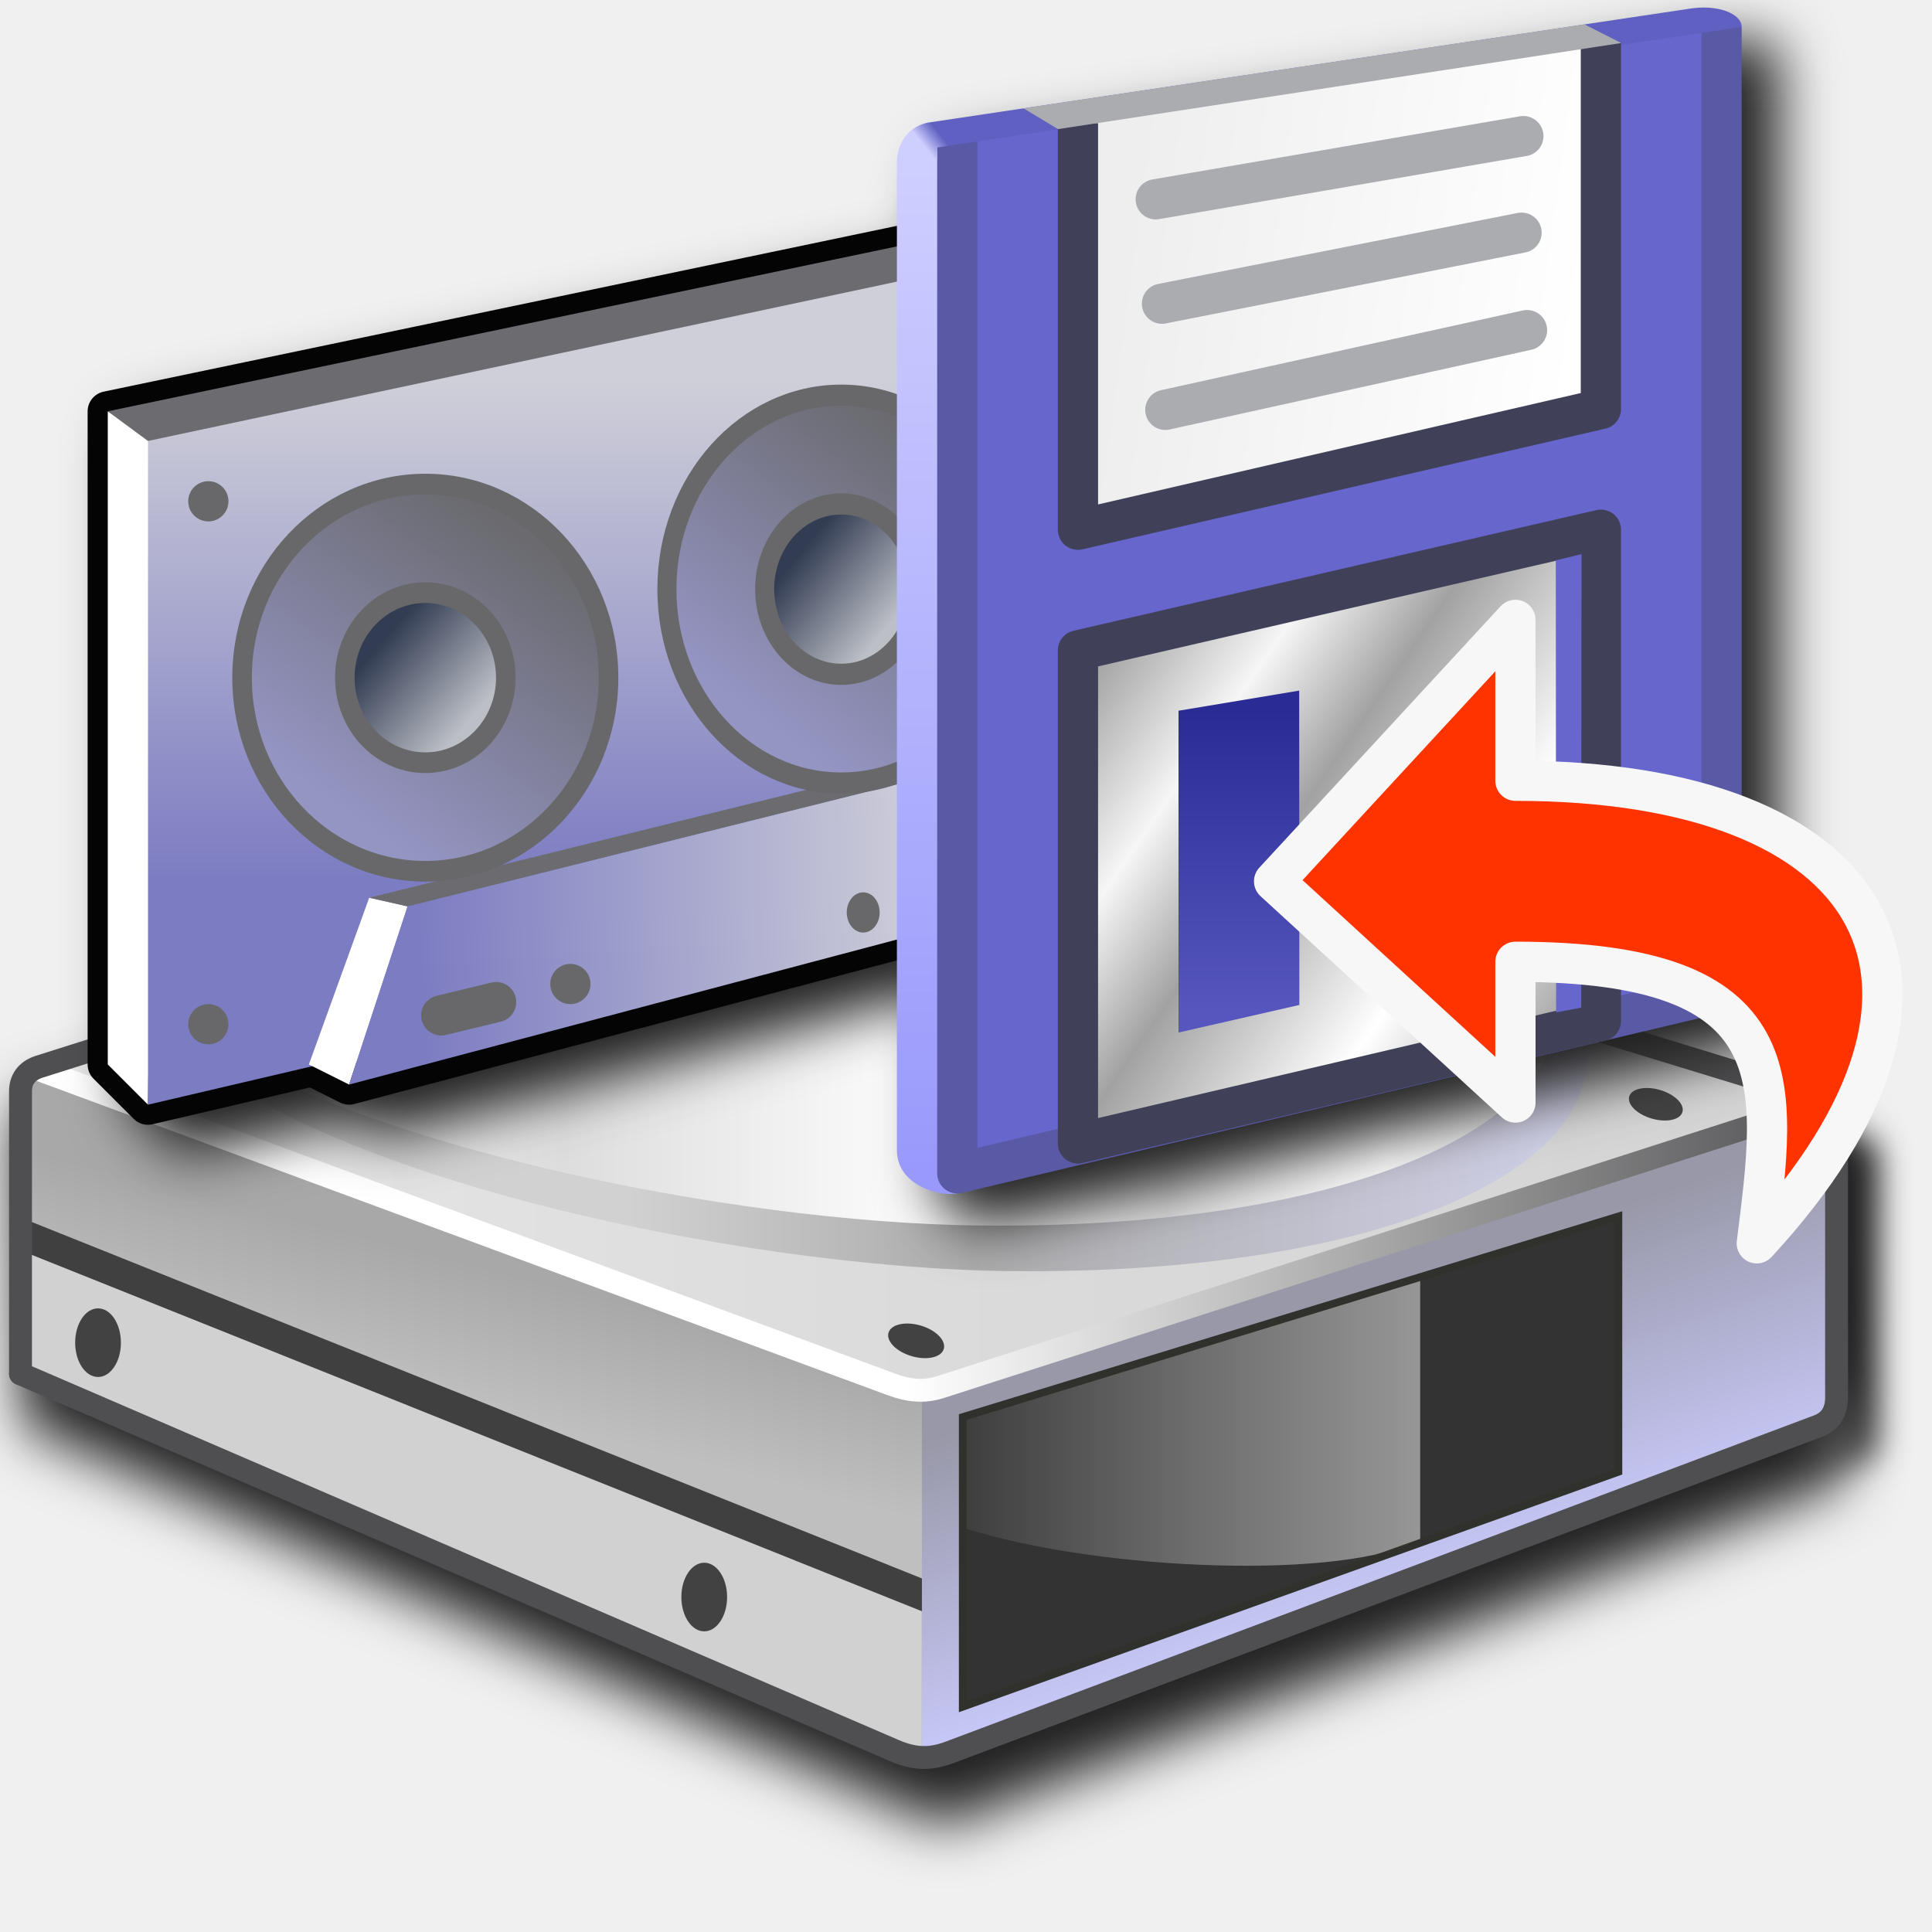
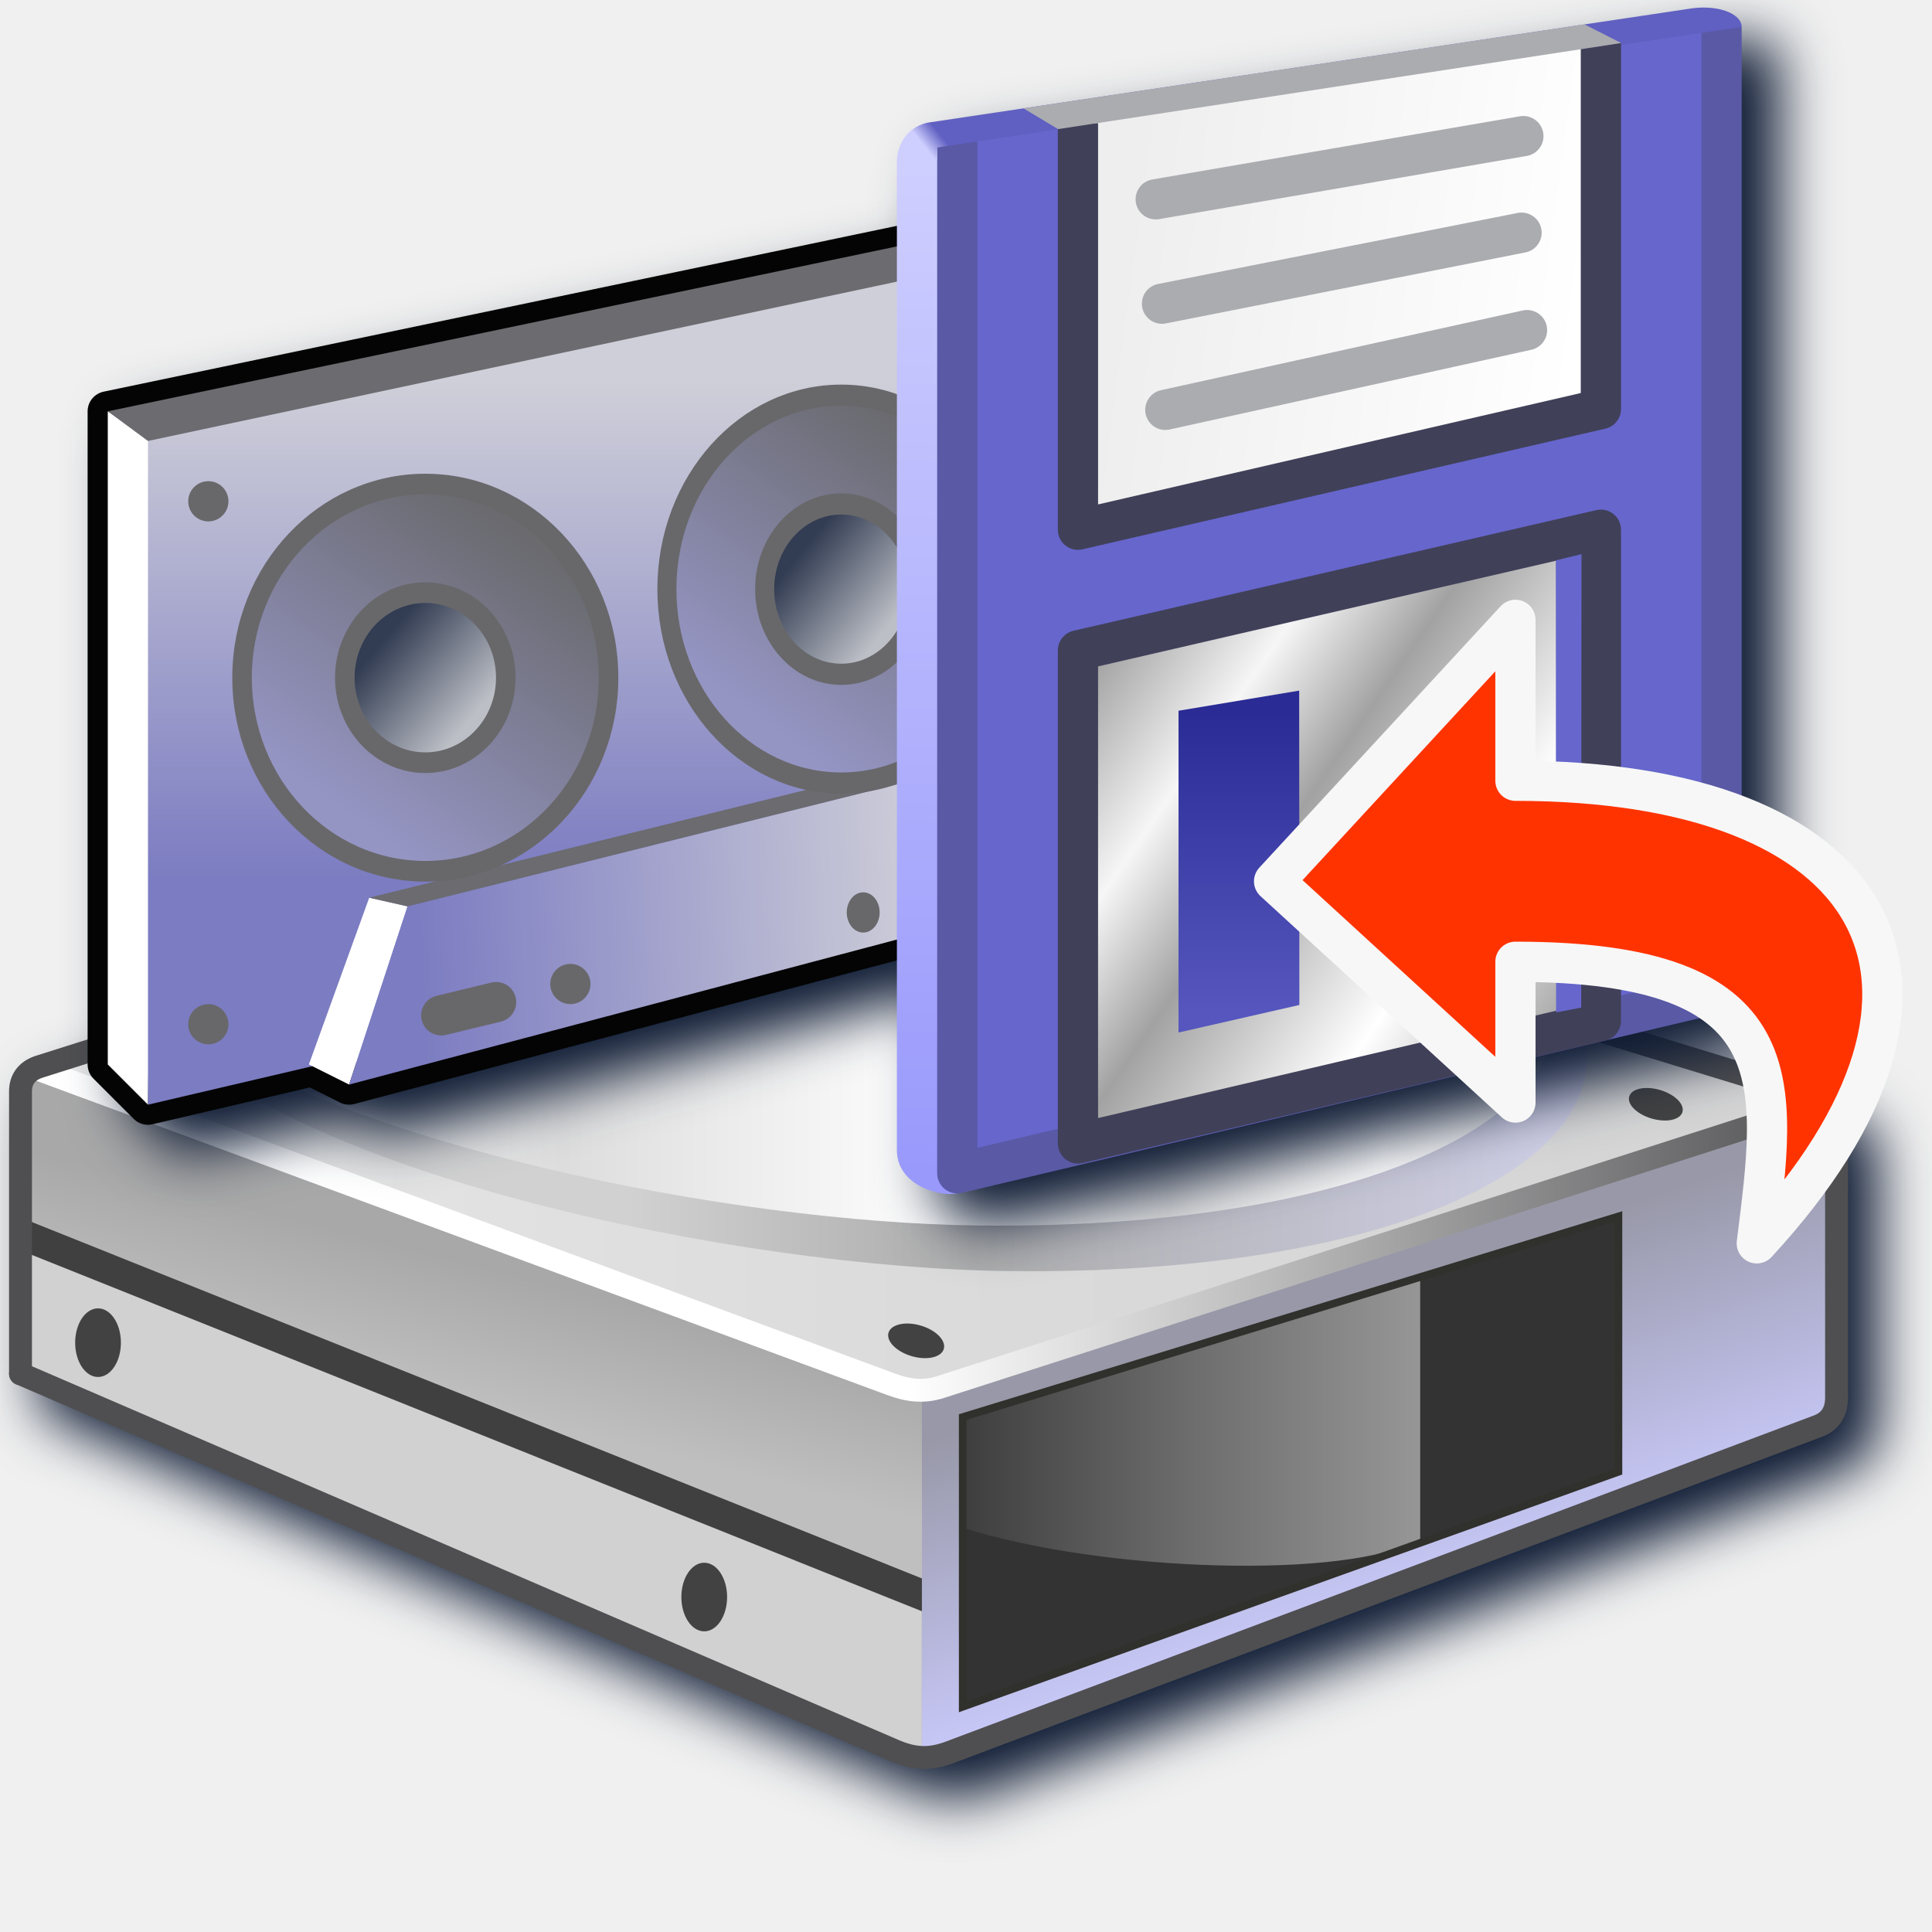
<svg xmlns="http://www.w3.org/2000/svg" xmlns:xlink="http://www.w3.org/1999/xlink" id="svg8" version="1.1" viewBox="0 0 256 256" height="256" width="256">
  <defs id="defs2">
    <linearGradient id="linearGradient332469">
      <stop style="stop-color:#323c52;stop-opacity:1" offset="0" id="stop332465" />
      <stop style="stop-color:#bcbfc6;stop-opacity:1" offset="1" id="stop332467" />
    </linearGradient>
    <linearGradient id="linearGradient276219">
      <stop style="stop-color:#6a6a6f;stop-opacity:1" offset="0" id="stop276215" />
      <stop style="stop-color:#9595c4;stop-opacity:1" offset="1" id="stop276217" />
    </linearGradient>
    <linearGradient id="linearGradient243645">
      <stop style="stop-color:#7c7cc2;stop-opacity:1" offset="0" id="stop243639" />
      <stop style="stop-color:#cfcfd9;stop-opacity:1" offset="1" id="stop243643" />
    </linearGradient>
    <linearGradient id="linearGradient210582">
      <stop style="stop-color:#cfcfff;stop-opacity:1" offset="0" id="stop210578" />
      <stop style="stop-color:#6060c2;stop-opacity:1" offset="1" id="stop210580" />
    </linearGradient>
    <linearGradient id="linearGradient152397">
      <stop style="stop-color:#6666cc;stop-opacity:1" offset="0" id="stop152393" />
      <stop style="stop-color:#6666cc;stop-opacity:1" offset="1" id="stop152395" />
    </linearGradient>
    <linearGradient id="linearGradient135819">
      <stop style="stop-color:#cfcfff;stop-opacity:1" offset="0" id="stop135815" />
      <stop style="stop-color:#9999fc;stop-opacity:1" offset="1" id="stop135817" />
    </linearGradient>
    <linearGradient id="linearGradient114929">
      <stop style="stop-color:#eeeeee;stop-opacity:1" offset="0" id="stop114925" />
      <stop style="stop-color:#ffffff;stop-opacity:1" offset="1" id="stop114927" />
    </linearGradient>
    <linearGradient id="linearGradient81643">
      <stop style="stop-color:#2b2b96;stop-opacity:1" offset="0" id="stop81639" />
      <stop style="stop-color:#5656be;stop-opacity:1" offset="1" id="stop81641" />
    </linearGradient>
    <linearGradient id="linearGradient3001">
      <stop style="stop-color:#a2a2a2;stop-opacity:1" offset="0" id="stop2997" />
      <stop style="stop-color:#f6f6f7;stop-opacity:1" offset="0.232" id="stop3168" />
      <stop style="stop-color:#a2a2a2;stop-opacity:1" offset="0.425" id="stop3170" />
      <stop style="stop-color:#ffffff;stop-opacity:1" offset="0.733" id="stop3364" />
      <stop style="stop-color:#a2a2a2;stop-opacity:1" offset="1" id="stop2999" />
-     </linearGradient>
-     <linearGradient id="linearGradient1029">
-       <stop style="stop-color:#212121;stop-opacity:1;" offset="0" id="stop1025" />
-       <stop style="stop-color:#212121;stop-opacity:0;" offset="1" id="stop1027" />
    </linearGradient>
    <linearGradient id="linearGradient1041">
      <stop id="stop1037" offset="0" style="stop-color:#a8a8a8;stop-opacity:1" />
      <stop id="stop1039" offset="1" style="stop-color:#bfbfbf;stop-opacity:1" />
    </linearGradient>
    <linearGradient id="linearGradient1126">
      <stop id="stop1122" offset="0" style="stop-color:#ffffff;stop-opacity:1;" />
      <stop id="stop1124" offset="1" style="stop-color:#4f4f51;stop-opacity:1" />
    </linearGradient>
    <linearGradient id="linearGradient1036">
      <stop id="stop1031" offset="0" style="stop-color:#d1d1d1;stop-opacity:1" />
      <stop style="stop-color:#d1d1d1;stop-opacity:1" offset="0.325" id="stop1040" />
      <stop id="stop1042" offset="0.579" style="stop-color:#acacac;stop-opacity:1" />
      <stop id="stop1034" offset="1" style="stop-color:#cecee4;stop-opacity:1" />
    </linearGradient>
    <linearGradient id="linearGradient1063">
      <stop style="stop-color:#f6f6f6;stop-opacity:1" offset="0" id="stop1059" />
      <stop id="stop1073" offset="0.28" style="stop-color:#dddddd;stop-opacity:1" />
      <stop id="stop1067" offset="0.543" style="stop-color:#fdfdfd;stop-opacity:1" />
      <stop style="stop-color:#dddddd;stop-opacity:1" offset="0.719" id="stop1069" />
      <stop id="stop1071" offset="0.875" style="stop-color:#fcfcfc;stop-opacity:1" />
      <stop style="stop-color:#e5e5e6;stop-opacity:1" offset="1" id="stop1061" />
    </linearGradient>
    <linearGradient id="linearGradient1037">
      <stop style="stop-color:#e8e8e8;stop-opacity:1" offset="0" id="stop1033" />
      <stop id="stop1041" offset="0.5" style="stop-color:#dbdbdb;stop-opacity:1" />
      <stop style="stop-color:#d3d3d3;stop-opacity:1" offset="1" id="stop1035" />
    </linearGradient>
    <linearGradient id="linearGradient1014">
      <stop style="stop-color:#3e3e3e;stop-opacity:1" offset="0" id="stop1010" />
      <stop id="stop1018" offset="0.5" style="stop-color:#6e6d6d;stop-opacity:1" />
      <stop style="stop-color:#979696;stop-opacity:1" offset="1" id="stop1012" />
    </linearGradient>
    <linearGradient id="linearGradient1002">
      <stop style="stop-color:#c7c7f7;stop-opacity:1" offset="0" id="stop998" />
      <stop style="stop-color:#9898a8;stop-opacity:1" offset="1" id="stop1000" />
    </linearGradient>
    <linearGradient xlink:href="#linearGradient1002" id="linearGradient1378" gradientUnits="userSpaceOnUse" gradientTransform="translate(-1,1.5)" x1="-317.755" y1="155.924" x2="-330.094" y2="119.61" />
    <linearGradient xlink:href="#linearGradient1014" id="linearGradient1380" gradientUnits="userSpaceOnUse" gradientTransform="translate(-222.162,25.06154)" x1="-168.432" y1="117.937" x2="-108.432" y2="117.937" />
    <linearGradient xlink:href="#linearGradient1037" id="linearGradient1382" gradientUnits="userSpaceOnUse" gradientTransform="translate(196.7147,89.69975)" x1="-712.705" y1="11.5" x2="-472.705" y2="11.5" />
    <linearGradient xlink:href="#linearGradient1036" id="linearGradient1384" gradientUnits="userSpaceOnUse" gradientTransform="translate(-397.5916,176.066)" x1="-94.614" y1="-85.841" x2="82.969" y2="-85.841" />
    <linearGradient xlink:href="#linearGradient1063" id="linearGradient1386" gradientUnits="userSpaceOnUse" gradientTransform="translate(-221.5577,89.69975)" x1="-271.96" y1="-5.222" x2="-91.215" y2="-5.454" />
    <linearGradient xlink:href="#linearGradient1126" id="linearGradient1388" gradientUnits="userSpaceOnUse" x1="-397.932" y1="121.35" x2="-274.99" y2="121.35" />
    <linearGradient gradientUnits="userSpaceOnUse" y2="135.368" x2="-466.666" y1="117.952" x1="-462.194" id="linearGradient1043" xlink:href="#linearGradient1041" />
-     <filter height="1.14" y="-0.07" width="1.075" x="-0.038" id="filter1049" style="color-interpolation-filters:sRGB">
-       <feGaussianBlur id="feGaussianBlur1051" stdDeviation="3.781" />
-     </filter>
-     <linearGradient xlink:href="#linearGradient1029" id="linearGradient1031" x1="-427.34" y1="54.602" x2="-439.073" y2="60.168" gradientUnits="userSpaceOnUse" />
-     <filter style="color-interpolation-filters:sRGB" id="filter1060" x="-0.02" width="1.041" y="-0.038" height="1.077">
-       <feGaussianBlur stdDeviation="2.078" id="feGaussianBlur1058" />
-     </filter>
    <linearGradient xlink:href="#linearGradient135819" id="linearGradient135821-2" x1="-66.432" y1="3" x2="-66.432" y2="28.5" gradientUnits="userSpaceOnUse" />
    <linearGradient xlink:href="#linearGradient152397" id="linearGradient152399-9" x1="-64.432" y1="4" x2="-47.432" y2="21" gradientUnits="userSpaceOnUse" />
    <linearGradient xlink:href="#linearGradient210582" id="linearGradient210584-0" x1="-66.304" y1="2.911" x2="-65.914" y2="2.597" gradientUnits="userSpaceOnUse" />
    <linearGradient xlink:href="#linearGradient3001" id="linearGradient3003-6" x1="-62.066" y1="15.855" x2="-49.846" y2="24.276" gradientUnits="userSpaceOnUse" />
    <linearGradient xlink:href="#linearGradient114929" id="linearGradient114931-9" x1="-61.548" y1="7.002" x2="-50.096" y2="8.572" gradientUnits="userSpaceOnUse" />
    <linearGradient xlink:href="#linearGradient81643" id="linearGradient81645-4" x1="-58.432" y1="17" x2="-58.432" y2="24.5" gradientUnits="userSpaceOnUse" />
    <linearGradient xlink:href="#linearGradient276219" id="linearGradient276221-5" x1="-102.074" y1="50.93" x2="-106.697" y2="57.788" gradientUnits="userSpaceOnUse" gradientTransform="translate(15.58025,-7.555302)" />
    <linearGradient xlink:href="#linearGradient332469" id="linearGradient332471-0" x1="-90.13" y1="46.108" x2="-87.87" y2="48.124" gradientUnits="userSpaceOnUse" />
    <linearGradient xlink:href="#linearGradient243645" id="linearGradient396468" gradientUnits="userSpaceOnUse" gradientTransform="translate(20.34519,-53.79894)" x1="-62.932" y1="45.364" x2="-62.932" y2="33" />
    <linearGradient xlink:href="#linearGradient243645" id="linearGradient396470" gradientUnits="userSpaceOnUse" gradientTransform="translate(36,-23.5)" x1="-62.932" y1="45.364" x2="-62.932" y2="33" />
    <linearGradient xlink:href="#linearGradient243645" id="linearGradient396472" gradientUnits="userSpaceOnUse" gradientTransform="translate(-14.24908,-6.372735)" x1="-47.907" y1="51.106" x2="-35.136" y2="50.513" />
    <linearGradient xlink:href="#linearGradient276219" id="linearGradient396474" gradientUnits="userSpaceOnUse" gradientTransform="translate(15.58025,-7.555302)" x1="-102.074" y1="50.93" x2="-106.697" y2="57.788" />
    <linearGradient xlink:href="#linearGradient332469" id="linearGradient396476" gradientUnits="userSpaceOnUse" x1="-90.13" y1="46.108" x2="-87.87" y2="48.124" />
    <filter style="color-interpolation-filters:sRGB" id="filter397603" x="-0.041" y="-0.057" width="1.082" height="1.115">
      <feGaussianBlur stdDeviation="3.764" id="feGaussianBlur397605" />
    </filter>
+     <filter style="color-interpolation-filters:sRGB" id="filter1773" x="-0.037" y="-0.069" width="1.073" height="1.139">
+       <feGaussianBlur stdDeviation="3.724" id="feGaussianBlur1775" />
+     </filter>
  </defs>
  <g transform="translate(-12.56771)" id="layer1">
-     <g transform="matrix(1.010365,0,0,1.010365,676.2695,125.7217)" id="g1068-7-2">
-       <g style="opacity:1" id="g1847-9-5" transform="translate(12.56771)">
-         <path id="path1849-2-4" style="color:#000000;font-style:normal;font-variant:normal;font-weight:normal;font-stretch:normal;font-size:medium;line-height:normal;font-family:sans-serif;font-variant-ligatures:normal;font-variant-position:normal;font-variant-caps:normal;font-variant-numeric:normal;font-variant-alternates:normal;font-variant-east-asian:normal;font-feature-settings:normal;font-variation-settings:normal;text-indent:0;text-align:start;text-decoration:none;text-decoration-line:none;text-decoration-style:solid;text-decoration-color:#000000;letter-spacing:normal;word-spacing:normal;text-transform:none;writing-mode:lr-tb;direction:ltr;text-orientation:mixed;dominant-baseline:auto;baseline-shift:baseline;text-anchor:start;white-space:normal;shape-padding:0;shape-margin:0;inline-size:0;clip-rule:nonzero;display:inline;overflow:visible;visibility:visible;isolation:auto;mix-blend-mode:normal;color-interpolation:sRGB;color-interpolation-filters:linearRGB;solid-color:#000000;solid-opacity:1;vector-effect:none;fill:#212121;fill-opacity:1;fill-rule:nonzero;stroke:none;stroke-width:3.062;stroke-linecap:butt;stroke-linejoin:miter;stroke-miterlimit:4;stroke-dasharray:none;stroke-dashoffset:0;stroke-opacity:1;filter:url(#filter1049);color-rendering:auto;image-rendering:auto;shape-rendering:auto;text-rendering:auto;enable-background:accumulate;stop-color:#000000;stop-opacity:1" d="m -552.096,-14.938 -0.451,0.142 -2.795,0.869 c 0.016,-0.005 0.009,-0.005 -0.046,0.012 l -0.002,0.002 -109.472,34.057 -0.008,0.004 -0.006,0.002 c -0.006,0.002 -0.017,0.003 -0.042,0.012 l -3.533,1.1 v 3.62 l 1.713,35.381 v 1.99 l 121.141,52.774 4.356,-1.818 110.034,-42.083 3.421,-1.427 V 65.892 29.892 25.854 l -2.009,-0.622 c -0.641,-0.523 -1.368,-0.899 -2.129,-1.158 l -0.022,-0.008 z" />
-         <path d="m -552.096,-14.938 -0.451,0.142 -2.795,0.869 c 0.016,-0.005 0.009,-0.005 -0.046,0.012 l -0.002,0.002 -109.472,34.057 -0.008,0.004 -0.006,0.002 c -0.006,0.002 -0.017,0.003 -0.042,0.012 l -3.533,1.1 v 3.62 l 1.713,35.381 v 1.99 l 121.141,52.774 4.356,-1.818 114.449,-45.382 3.421,-1.427 v -3.808 l 0.087,-32.784 v -4.039 l -2.009,-0.622 c -0.641,-0.523 -1.368,-0.899 -2.129,-1.158 l -0.022,-0.008 z" style="color:#000000;font-style:normal;font-variant:normal;font-weight:normal;font-stretch:normal;font-size:medium;line-height:normal;font-family:sans-serif;font-variant-ligatures:normal;font-variant-position:normal;font-variant-caps:normal;font-variant-numeric:normal;font-variant-alternates:normal;font-variant-east-asian:normal;font-feature-settings:normal;font-variation-settings:normal;text-indent:0;text-align:start;text-decoration:none;text-decoration-line:none;text-decoration-style:solid;text-decoration-color:#000000;letter-spacing:normal;word-spacing:normal;text-transform:none;writing-mode:lr-tb;direction:ltr;text-orientation:mixed;dominant-baseline:auto;baseline-shift:baseline;text-anchor:start;white-space:normal;shape-padding:0;shape-margin:0;inline-size:0;clip-rule:nonzero;display:inline;overflow:visible;visibility:visible;isolation:auto;mix-blend-mode:normal;color-interpolation:sRGB;color-interpolation-filters:linearRGB;solid-color:#000000;solid-opacity:1;vector-effect:none;fill:url(#linearGradient1031);fill-opacity:1;fill-rule:nonzero;stroke:none;stroke-width:3.062;stroke-linecap:butt;stroke-linejoin:miter;stroke-miterlimit:4;stroke-dasharray:none;stroke-dashoffset:0;stroke-opacity:1;filter:url(#filter1060);color-rendering:auto;image-rendering:auto;shape-rendering:auto;text-rendering:auto;enable-background:accumulate;stop-color:#000000;stop-opacity:1" id="path1023" />
-       </g>
-       <g id="g1234-0-7" transform="translate(-140.0465,-78.46962)">
-         <path style="fill:#d1d1d1;fill-opacity:1;stroke:none;stroke-width:1px;stroke-linecap:butt;stroke-linejoin:miter;stroke-opacity:1" d="m -395.942,185.369 v -49 L -514.157,94.7 v 40.5 z" id="path994-2-4" />
-         <path id="path1153-3-4" d="M -514.1,117.5 V 95 l 118.215,41.999 v 26.318 z" style="fill:url(#linearGradient1043);fill-opacity:1;stroke:none;stroke-width:1px;stroke-linecap:butt;stroke-linejoin:miter;stroke-opacity:1" />
-         <path id="path1065-7-3" d="m -514.133,115.871 119.748,47.947" style="fill:none;stroke:#404040;stroke-width:4;stroke-linecap:butt;stroke-linejoin:miter;stroke-miterlimit:4;stroke-dasharray:none;stroke-opacity:1" />
-         <path style="fill:url(#linearGradient1378);fill-opacity:1;stroke:none;stroke-width:1px;stroke-linecap:butt;stroke-linejoin:miter;stroke-opacity:1" d="m -395.942,185.369 v -51 l 119.952,-35.169 v 40.852 z" id="path996-5-0" />
-         <path id="path1020-9-7" d="m -390.594,177.879 v -38 l 86,-26.318 v 33.5 z" style="fill:#333333;fill-opacity:1;stroke:none;stroke-width:1px;stroke-linecap:butt;stroke-linejoin:miter;stroke-opacity:1" />
-         <path style="fill:url(#linearGradient1380);fill-opacity:1;stroke:none;stroke-width:1px;stroke-linecap:butt;stroke-linejoin:miter;stroke-opacity:1" d="m -330.594,155.857 c -9.309,5.374 -41.681,4.38 -60,-1.478 v -14.5 l 59.998,-18.179" id="path1008-2-8" />
-         <path style="fill:none;fill-opacity:1;stroke:#30302c;stroke-width:1px;stroke-linecap:butt;stroke-linejoin:miter;stroke-opacity:1" d="m -390.594,177.879 v -38 l 86,-26.318 v 33.5 z" id="path1006-2-6" />
-         <path style="fill:url(#linearGradient1382);fill-opacity:1;stroke:none;stroke-width:1px;stroke-linecap:butt;stroke-linejoin:miter;stroke-opacity:1" d="m -514.157,94.7 118.215,41.669 119.952,-37.169 -127.5,-39.5 z" id="path1031-8-8" />
-         <path style="fill:url(#linearGradient1384);fill-opacity:1;stroke:none;stroke-width:1px;stroke-linecap:butt;stroke-linejoin:miter;stroke-opacity:1" d="m -495.804,88.535 c 16.936,19.495 75.77,31.794 111.257,32.2 50.82,0.581 80.839,-14.602 75.057,-32.035 l -94,-29 z" id="path1043-9-8" />
-         <path id="path1043-3-7-4" d="m -493.969,87.853 c 21.954,16.402 73.277,26.534 105.431,26.902 46.8,0.535 75.959,-12.298 75.765,-27.946 0,0 -63.647,-18.757 -90.717,-27.109 z" style="fill:url(#linearGradient1386);fill-opacity:1;stroke:none;stroke-width:1px;stroke-linecap:butt;stroke-linejoin:miter;stroke-opacity:1" />
-         <path id="path1044-3-3" d="m -477.99,92.7 9,5 39.5,-14 -13,-3 z" style="fill:#2b2b2b;fill-opacity:1;stroke:none;stroke-width:1px;stroke-linecap:butt;stroke-linejoin:miter;stroke-opacity:1" />
-         <ellipse transform="rotate(16.32693)" ry="2.092" rx="3.776" cy="236.165" cx="-344.187" id="path1084-6-1" style="fill:#424242;fill-opacity:1;fill-rule:evenodd;stroke:none;stroke-width:4;stroke-linecap:butt;stroke-linejoin:round;stroke-miterlimit:4;stroke-dasharray:none;stroke-opacity:1" />
-         <ellipse style="fill:#424242;fill-opacity:1;fill-rule:evenodd;stroke:none;stroke-width:4;stroke-linecap:butt;stroke-linejoin:round;stroke-miterlimit:4;stroke-dasharray:none;stroke-opacity:1" id="path1084-7-1-4" cx="-259.816" cy="179.118" rx="3.635" ry="1.952" transform="rotate(16.32693)" />
-         <path id="path1063-2-9" d="m -278.499,98.928 -115.008,37.019 c -2.188,0.704 -4.182,0.482 -6.453,-0.357 L -512.115,94.173" style="fill:none;fill-opacity:1;stroke:url(#linearGradient1388);stroke-width:3;stroke-linecap:round;stroke-linejoin:miter;stroke-miterlimit:4;stroke-dasharray:none;stroke-opacity:1" />
-         <path style="fill:none;stroke:#4f4f51;stroke-width:3;stroke-linecap:round;stroke-linejoin:round;stroke-miterlimit:4;stroke-dasharray:none;stroke-opacity:1" d="m -514.157,134.2 114.542,49.395 c 2.623,1.131 4.667,1.249 7.323,0.251 l 113.873,-42.78 c 1.688,-0.634 2.429,-1.976 2.429,-3.743 v -35.271 c 0,-2.551 -1.254,-3.674 -3.037,-4.28" id="path1027-9-2" />
-         <path style="fill:none;stroke:#4f4f51;stroke-width:3.002;stroke-linecap:round;stroke-linejoin:round;stroke-miterlimit:4;stroke-dasharray:none;stroke-opacity:1" d="M -514.157,134.2 V 97.144 c 0,-1.414 0.711,-2.656 2.471,-3.213 l 105.411,-33.365 c 2.382,-0.754 3.512,-0.644 5.772,0.047 l 121.476,37.157" id="path1029-3-0" />
-         <ellipse ry="4.5" rx="3" cy="130.124" cx="-503.99" id="path1067-1-6" style="fill:#424242;fill-opacity:1;fill-rule:evenodd;stroke:none;stroke-width:4;stroke-linecap:round;stroke-linejoin:round;stroke-miterlimit:4;stroke-dasharray:none;stroke-opacity:1" />
-         <ellipse style="fill:#424242;fill-opacity:1;fill-rule:evenodd;stroke:none;stroke-width:4;stroke-linecap:round;stroke-linejoin:round;stroke-miterlimit:4;stroke-dasharray:none;stroke-opacity:1" id="path1067-6-9-8" cx="-424.49" cy="163.482" rx="3" ry="4.5" />
-       </g>
+     <path id="path1638" style="fill:#0d1a33;fill-opacity:1;stroke:none;stroke-width:1.01px;stroke-linecap:butt;stroke-linejoin:miter;stroke-opacity:1;filter:url(#filter1773)" d="m 131.269,109.631 c -1.064,-0.022 -2.152,0.149 -3.441,0.557 L 21.323,143.898 c -2.285,0.723 -3.557,2.755 -3.557,4.691 v 37.439 a 1.516,1.516 0 0 0 0.113,0.273 1.516,1.516 0 0 0 0.213,0.51 1.516,1.516 0 0 0 0.387,0.4 1.516,1.516 0 0 0 0.203,0.209 l 115.73,49.906 c 2.878,1.241 5.571,1.393 8.531,0.281 l 115.055,-43.225 c 2.228,-0.837 3.436,-2.993 3.436,-5.201 V 153.547 c 0,-1.537 -0.408,-2.861 -1.188,-3.842 -0.779,-0.981 -1.84,-1.555 -2.908,-1.918 a 1.516,1.516 0 0 0 -0.016,0 1.516,1.516 0 0 0 -0.029,-0.014 L 134.56,110.23 c -1.188,-0.363 -2.227,-0.578 -3.291,-0.6 z" />
+     <g id="g1234-0-7" transform="matrix(1.010365,0,0,1.010365,534.7713,46.43868)">
+       <path style="fill:#d1d1d1;fill-opacity:1;stroke:none;stroke-width:1px;stroke-linecap:butt;stroke-linejoin:miter;stroke-opacity:1" d="m -395.942,185.369 v -49 L -514.157,94.7 v 40.5 z" id="path994-2-4" />
+       <path id="path1153-3-4" d="M -514.1,117.5 V 95 l 118.215,41.999 v 26.318 z" style="fill:url(#linearGradient1043);fill-opacity:1;stroke:none;stroke-width:1px;stroke-linecap:butt;stroke-linejoin:miter;stroke-opacity:1" />
+       <path id="path1065-7-3" d="m -514.133,115.871 119.748,47.947" style="fill:none;stroke:#404040;stroke-width:4;stroke-linecap:butt;stroke-linejoin:miter;stroke-miterlimit:4;stroke-dasharray:none;stroke-opacity:1" />
+       <path style="fill:url(#linearGradient1378);fill-opacity:1;stroke:none;stroke-width:1px;stroke-linecap:butt;stroke-linejoin:miter;stroke-opacity:1" d="m -395.942,185.369 v -51 l 119.952,-35.169 v 40.852 z" id="path996-5-0" />
+       <path id="path1020-9-7" d="m -390.594,177.879 v -38 l 86,-26.318 v 33.5 z" style="fill:#333333;fill-opacity:1;stroke:none;stroke-width:1px;stroke-linecap:butt;stroke-linejoin:miter;stroke-opacity:1" />
+       <path style="fill:url(#linearGradient1380);fill-opacity:1;stroke:none;stroke-width:1px;stroke-linecap:butt;stroke-linejoin:miter;stroke-opacity:1" d="m -330.594,155.857 c -9.309,5.374 -41.681,4.38 -60,-1.478 v -14.5 l 59.998,-18.179" id="path1008-2-8" />
+       <path style="fill:none;fill-opacity:1;stroke:#30302c;stroke-width:1px;stroke-linecap:butt;stroke-linejoin:miter;stroke-opacity:1" d="m -390.594,177.879 v -38 l 86,-26.318 v 33.5 z" id="path1006-2-6" />
+       <path style="fill:url(#linearGradient1382);fill-opacity:1;stroke:none;stroke-width:1px;stroke-linecap:butt;stroke-linejoin:miter;stroke-opacity:1" d="m -514.157,94.7 118.215,41.669 119.952,-37.169 -127.5,-39.5 z" id="path1031-8-8" />
+       <path style="fill:url(#linearGradient1384);fill-opacity:1;stroke:none;stroke-width:1px;stroke-linecap:butt;stroke-linejoin:miter;stroke-opacity:1" d="m -495.804,88.535 c 16.936,19.495 75.77,31.794 111.257,32.2 50.82,0.581 80.839,-14.602 75.057,-32.035 l -94,-29 z" id="path1043-9-8" />
+       <path id="path1043-3-7-4" d="m -493.969,87.853 c 21.954,16.402 73.277,26.534 105.431,26.902 46.8,0.535 75.959,-12.298 75.765,-27.946 0,0 -63.647,-18.757 -90.717,-27.109 z" style="fill:url(#linearGradient1386);fill-opacity:1;stroke:none;stroke-width:1px;stroke-linecap:butt;stroke-linejoin:miter;stroke-opacity:1" />
+       <path id="path1044-3-3" d="m -477.99,92.7 9,5 39.5,-14 -13,-3 z" style="fill:#2b2b2b;fill-opacity:1;stroke:none;stroke-width:1px;stroke-linecap:butt;stroke-linejoin:miter;stroke-opacity:1" />
+       <ellipse transform="rotate(16.32693)" ry="2.092" rx="3.776" cy="236.165" cx="-344.187" id="path1084-6-1" style="fill:#424242;fill-opacity:1;fill-rule:evenodd;stroke:none;stroke-width:4;stroke-linecap:butt;stroke-linejoin:round;stroke-miterlimit:4;stroke-dasharray:none;stroke-opacity:1" />
+       <ellipse style="fill:#424242;fill-opacity:1;fill-rule:evenodd;stroke:none;stroke-width:4;stroke-linecap:butt;stroke-linejoin:round;stroke-miterlimit:4;stroke-dasharray:none;stroke-opacity:1" id="path1084-7-1-4" cx="-259.816" cy="179.118" rx="3.635" ry="1.952" transform="rotate(16.32693)" />
+       <path id="path1063-2-9" d="m -278.499,98.928 -115.008,37.019 c -2.188,0.704 -4.182,0.482 -6.453,-0.357 L -512.115,94.173" style="fill:none;fill-opacity:1;stroke:url(#linearGradient1388);stroke-width:3;stroke-linecap:round;stroke-linejoin:miter;stroke-miterlimit:4;stroke-dasharray:none;stroke-opacity:1" />
+       <path style="fill:none;stroke:#4f4f51;stroke-width:3;stroke-linecap:round;stroke-linejoin:round;stroke-miterlimit:4;stroke-dasharray:none;stroke-opacity:1" d="m -514.157,134.2 114.542,49.395 c 2.623,1.131 4.667,1.249 7.323,0.251 l 113.873,-42.78 c 1.688,-0.634 2.429,-1.976 2.429,-3.743 v -35.271 c 0,-2.551 -1.254,-3.674 -3.037,-4.28" id="path1027-9-2" />
+       <path style="fill:none;stroke:#4f4f51;stroke-width:3.002;stroke-linecap:round;stroke-linejoin:round;stroke-miterlimit:4;stroke-dasharray:none;stroke-opacity:1" d="M -514.157,134.2 V 97.144 c 0,-1.414 0.711,-2.656 2.471,-3.213 l 105.411,-33.365 c 2.382,-0.754 3.512,-0.644 5.772,0.047 l 121.476,37.157" id="path1029-3-0" />
+       <ellipse ry="4.5" rx="3" cy="130.124" cx="-503.99" id="path1067-1-6" style="fill:#424242;fill-opacity:1;fill-rule:evenodd;stroke:none;stroke-width:4;stroke-linecap:round;stroke-linejoin:round;stroke-miterlimit:4;stroke-dasharray:none;stroke-opacity:1" />
+       <ellipse style="fill:#424242;fill-opacity:1;fill-rule:evenodd;stroke:none;stroke-width:4;stroke-linecap:round;stroke-linejoin:round;stroke-miterlimit:4;stroke-dasharray:none;stroke-opacity:1" id="path1067-6-9-8" cx="-424.49" cy="163.482" rx="3" ry="4.5" />
    </g>
-     <path id="path397304" style="color:#000000;fill:#212121;fill-opacity:1;stroke-width:5.33;stroke-linecap:round;stroke-linejoin:round;-inkscape-stroke:none;filter:url(#filter397603)" d="m 242.659,5.019 c -0.465,0.027 -0.946,0.081 -1.439,0.168 l -13.695,2.049 -0.01,-0.006 -74.334,11.123 0.004,0.002 -12.664,1.895 c -0.303,0.07 -0.576,0.16 -0.836,0.26 -0.093,0.037 -0.183,0.074 -0.271,0.115 -1.627,0.73 -2.348,2.009 -2.67,3.016 -0.212,0.594 -0.328,1.196 -0.328,1.75 v 8.533 l -105.119,21.975 a 2.665,2.665 0 0 0 -2.119,2.607 v 86.541 a 2.665,2.665 0 0 0 0.779,1.883 l 5.33,5.33 a 2.665,2.665 0 0 0 2.492,0.711 l 20.85,-4.881 4,2.004 a 2.665,2.665 0 0 0 1.875,0.193 L 136.415,131.251 v 25.154 c 0,4.81 6.002,6.246 8.068,5.701 l -0.002,-0.082 a 2.665,2.665 0 0 0 0.543,0.037 l 83.48,-19.771 1.793,-0.42 a 2.665,2.665 0 0 0 0.059,-0.018 l 15.938,-3.775 a 2.665,2.665 0 0 0 2.051,-2.594 V 8.357 7.564 c 0,-1.523 -2.432,-2.732 -5.686,-2.545 z" />
+     <path id="path397304" style="color:#000000;fill:#0d1a33;fill-opacity:1;stroke-width:5.33;stroke-linecap:round;stroke-linejoin:round;-inkscape-stroke:none;filter:url(#filter397603)" d="m 242.659,5.019 c -0.465,0.027 -0.946,0.081 -1.439,0.168 l -13.695,2.049 -0.01,-0.006 -74.334,11.123 0.004,0.002 -12.664,1.895 c -0.303,0.07 -0.576,0.16 -0.836,0.26 -0.093,0.037 -0.183,0.074 -0.271,0.115 -1.627,0.73 -2.348,2.009 -2.67,3.016 -0.212,0.594 -0.328,1.196 -0.328,1.75 v 8.533 l -105.119,21.975 a 2.665,2.665 0 0 0 -2.119,2.607 v 86.541 a 2.665,2.665 0 0 0 0.779,1.883 l 5.33,5.33 a 2.665,2.665 0 0 0 2.492,0.711 l 20.85,-4.881 4,2.004 a 2.665,2.665 0 0 0 1.875,0.193 L 136.415,131.251 v 25.154 c 0,4.81 6.002,6.246 8.068,5.701 l -0.002,-0.082 a 2.665,2.665 0 0 0 0.543,0.037 l 83.48,-19.771 1.793,-0.42 a 2.665,2.665 0 0 0 0.059,-0.018 l 15.938,-3.775 a 2.665,2.665 0 0 0 2.051,-2.594 V 8.357 7.564 c 0,-1.523 -2.432,-2.732 -5.686,-2.545 z" />
    <g id="g384282-2" transform="matrix(5.33,0,0,5.33,253.4748,161.2937)">
      <path id="path383355-9" style="fill:url(#linearGradient396468);fill-opacity:1;stroke:#040404;stroke-width:1;stroke-linecap:round;stroke-linejoin:round;stroke-miterlimit:4;stroke-dasharray:none;stroke-opacity:1" d="m -31.822,-24.898 -23.266,4.863 v 16.236 l 1,1 L -50,-3.756 l 0.912,0.457 17,-4.5 -0.084,-0.129 1.584,-0.371 V -24.299 Z" transform="translate(12.56771)" />
      <g id="g382597-6">
        <g id="g357096-10" transform="translate(27.36565,-52.08411)" style="stroke-width:0.5;stroke-miterlimit:4;stroke-dasharray:none">
          <g id="g258225-4" transform="translate(-30.45274,21.78517)" style="stroke-width:0.5;stroke-miterlimit:4;stroke-dasharray:none">
            <path style="fill:#ffffff;fill-opacity:1;stroke:none;stroke-width:0.5;stroke-linecap:butt;stroke-linejoin:miter;stroke-miterlimit:4;stroke-dasharray:none;stroke-opacity:1" d="m -38.432,27.5 -1,-1 V 10.263 L -38.242,11 Z" id="path250822-3-2" />
            <path style="fill:#6b6b70;fill-opacity:1;stroke:none;stroke-width:0.5;stroke-linecap:butt;stroke-linejoin:miter;stroke-miterlimit:4;stroke-dasharray:none;stroke-opacity:1" d="M -38.176,11.19 -39.432,10.263 -16.167,5.401 -14.932,6 Z" id="path244208-6-2" />
            <path style="fill:url(#linearGradient396470);fill-opacity:1;stroke:none;stroke-width:0.5;stroke-linecap:butt;stroke-linejoin:miter;stroke-miterlimit:4;stroke-dasharray:none;stroke-opacity:1" d="m -38.432,11 23.5,-5 v 16 l -23.5,5.5 z" id="path219217-2" />
          </g>
          <path style="fill:#ffffff;fill-opacity:1;stroke:none;stroke-width:0.5;stroke-linecap:butt;stroke-linejoin:miter;stroke-miterlimit:4;stroke-dasharray:none;stroke-opacity:1" d="m -63.885,48.785 -1,-0.5 1.5,-4.145 0.953,0.215 z" id="path250822-0" />
          <path style="fill:url(#linearGradient396472);fill-opacity:1;stroke:none;stroke-width:0.5;stroke-linecap:butt;stroke-linejoin:miter;stroke-miterlimit:4;stroke-dasharray:none;stroke-opacity:1" d="m -63.885,48.785 1.453,-4.43 13.393,-3.341 2.154,3.271 z" id="path243320-5" />
          <path style="fill:#6b6b70;fill-opacity:1;stroke:none;stroke-width:0.5;stroke-linecap:butt;stroke-linejoin:miter;stroke-miterlimit:4;stroke-dasharray:none;stroke-opacity:1" d="m -62.432,44.355 -0.953,-0.215 13.493,-3.331 0.853,0.205 z" id="path244208-52" />
        </g>
        <g id="g356879-9" transform="matrix(0.9482807,0,0,1.001844,49.70276,-60.43804)">
          <circle style="fill:url(#linearGradient396474);fill-opacity:1;fill-rule:evenodd;stroke:#68686b;stroke-width:0.513;stroke-linecap:round;stroke-linejoin:round;stroke-miterlimit:4;stroke-dasharray:none;stroke-opacity:1;stop-color:#000000" id="path218966-0" cx="-88.927" cy="46.937" r="4.804" />
          <circle style="fill:url(#linearGradient396476);fill-opacity:1;fill-rule:evenodd;stroke:#68686b;stroke-width:0.513;stroke-linecap:round;stroke-linejoin:round;stroke-miterlimit:4;stroke-dasharray:none;stroke-opacity:1;stop-color:#000000" id="path218966-5-2" cx="-88.927" cy="46.937" r="2.11" />
        </g>
        <g id="g356879-5-8" transform="matrix(0.9021737,0,0,1.00353,55.94262,-62.71846)">
          <circle style="fill:url(#linearGradient276221-5);fill-opacity:1;fill-rule:evenodd;stroke:#68686b;stroke-width:0.525;stroke-linecap:round;stroke-linejoin:round;stroke-miterlimit:4;stroke-dasharray:none;stroke-opacity:1;stop-color:#000000" id="path218966-3-3" cx="-88.927" cy="46.937" r="4.804" />
          <circle style="fill:url(#linearGradient332471-0);fill-opacity:1;fill-rule:evenodd;stroke:#68686b;stroke-width:0.525;stroke-linecap:round;stroke-linejoin:round;stroke-miterlimit:4;stroke-dasharray:none;stroke-opacity:1;stop-color:#000000" id="path218966-5-8-8" cx="-88.927" cy="46.937" r="2.11" />
        </g>
        <circle style="fill:#68686b;fill-opacity:1;fill-rule:evenodd;stroke:none;stroke-width:0.5;stroke-linecap:round;stroke-linejoin:round;stroke-miterlimit:4;stroke-dasharray:none;stroke-opacity:1;stop-color:#000000" id="path358688-04" cx="-40.019" cy="-4.799" r="0.5" />
        <ellipse style="fill:#68686b;fill-opacity:1;fill-rule:evenodd;stroke:none;stroke-width:0.458;stroke-linecap:round;stroke-linejoin:round;stroke-miterlimit:4;stroke-dasharray:none;stroke-opacity:1;stop-color:#000000" id="path358688-4-0" cx="-19.44" cy="-22.328" rx="0.42" ry="0.5" />
        <ellipse style="fill:#68686b;fill-opacity:1;fill-rule:evenodd;stroke:none;stroke-width:0.462;stroke-linecap:round;stroke-linejoin:round;stroke-miterlimit:4;stroke-dasharray:none;stroke-opacity:1;stop-color:#000000" id="path358688-4-8-9" cx="-18.995" cy="-9.401" rx="0.428" ry="0.5" />
        <circle style="fill:#68686b;fill-opacity:1;fill-rule:evenodd;stroke:none;stroke-width:0.5;stroke-linecap:round;stroke-linejoin:round;stroke-miterlimit:4;stroke-dasharray:none;stroke-opacity:1;stop-color:#000000" id="path358688-0-1" cx="-31.019" cy="-5.799" r="0.5" />
        <ellipse style="fill:#68686b;fill-opacity:1;fill-rule:evenodd;stroke:none;stroke-width:0.452;stroke-linecap:round;stroke-linejoin:round;stroke-miterlimit:4;stroke-dasharray:none;stroke-opacity:1;stop-color:#000000" id="path358688-0-8-9" cx="-23.739" cy="-7.578" rx="0.409" ry="0.5" />
        <circle style="fill:#68686b;fill-opacity:1;fill-rule:evenodd;stroke:none;stroke-width:0.5;stroke-linecap:round;stroke-linejoin:round;stroke-miterlimit:4;stroke-dasharray:none;stroke-opacity:1;stop-color:#000000" id="path358688-6-6" cx="-40.019" cy="-17.799" r="0.5" />
        <path style="fill:#68686b;fill-opacity:1;stroke:#68686b;stroke-width:1;stroke-linecap:round;stroke-linejoin:miter;stroke-miterlimit:4;stroke-dasharray:none;stroke-opacity:1" d="m -34.229,-5.019 1.364,-0.33" id="path371675-2" />
      </g>
    </g>
    <g id="g258930-54" transform="matrix(5.33,0,0,5.33,488.165,3.5645)">
      <path style="fill:url(#linearGradient135821-2);fill-opacity:1;stroke:none;stroke-width:1px;stroke-linecap:butt;stroke-linejoin:miter;stroke-opacity:1" d="m -65.419,28.995 c -0.388,0.102 -1.514,-0.167 -1.514,-1.07 V 3.345 c 0,-0.37 0.248,-0.858 0.77,-0.965 l 0.336,0.656 z" id="path135695-4" />
      <path id="path1041-9" d="M -46.432,0 V 0.149 24 l -19,4.5 V 2.806" style="fill:url(#linearGradient152399-9);fill-opacity:1;stroke:#5959a6;stroke-width:1px;stroke-linecap:butt;stroke-linejoin:round;stroke-opacity:1" />
      <path style="fill:url(#linearGradient210584-0);fill-opacity:1;stroke:none;stroke-width:1px;stroke-linecap:butt;stroke-linejoin:miter;stroke-opacity:1" d="m -66.162,2.38 18.893,-2.826 C -46.529,-0.576 -45.932,-0.327 -45.932,0 l -19.994,2.997 -0.008,0.311 -0.988,-0.022 c 0,0 -8.3e-4,-0.732 0.76,-0.907 z" id="path152184-9" />
      <path id="path1043-3" d="m -62.432,15.5 13,-3 v 12.211 l -13,3.046 z" style="fill:url(#linearGradient3003-6);fill-opacity:1;stroke:#404059;stroke-width:1px;stroke-linecap:butt;stroke-linejoin:round;stroke-opacity:1" />
      <path id="path1045-6" d="M -62.432,2.392 V 12.5 l 13,-3 V 0.389" style="fill:url(#linearGradient114931-9);fill-opacity:1;stroke:#404059;stroke-width:1px;stroke-linecap:butt;stroke-linejoin:round;stroke-opacity:1" />
      <path style="fill:url(#linearGradient81645-4);fill-opacity:1;stroke:none;stroke-width:1px;stroke-linecap:butt;stroke-linejoin:miter;stroke-opacity:1" d="m -59.932,17 v 8 l 3.004,-0.685 -0.004,-7.815 z" id="path1825-0" />
      <path style="fill:#abacb0;fill-opacity:1;stroke:none;stroke-width:1px;stroke-linecap:butt;stroke-linejoin:miter;stroke-opacity:1" d="m -63.787,2.024 13.946,-2.087 0.915,0.464 -14,2.14 z" id="path172654-5" />
      <path style="fill:#abacb0;fill-opacity:1;stroke:#abacb0;stroke-width:1px;stroke-linecap:round;stroke-linejoin:miter;stroke-opacity:1" d="m -60.499,4.286 9.14,-1.571" id="path181166-0-0" />
      <path style="fill:#abacb0;fill-opacity:1;stroke:#abacb0;stroke-width:1px;stroke-linecap:round;stroke-linejoin:miter;stroke-opacity:1" d="m -60.343,6.881 8.939,-1.765" id="path181166-0-4-2" />
      <path style="fill:#abacb0;fill-opacity:1;stroke:#abacb0;stroke-width:1px;stroke-linecap:round;stroke-linejoin:miter;stroke-opacity:1" d="m -60.26,9.52 8.992,-1.982" id="path181166-0-44-9" />
      <path style="color:#000000;fill:#6666cc;-inkscape-stroke:none" d="m -49.914,13.107 -0.639,0.156 0.008,11.237 0.624,-0.119 z" id="path189832-4" />
    </g>
    <path style="fill:#ff3300;fill-opacity:1;stroke:#f7f7f7;stroke-width:5.33px;stroke-linecap:round;stroke-linejoin:round;stroke-opacity:1" d="m 245.351,164.749 c 2.665,-21.32 5.214,-37.31 -31.98,-37.31 v 18.655 l -31.98,-29.315 31.98,-34.645 v 21.32 c 47.97,0 63.96,26.65 31.98,61.295 z" id="path385189-3" />
  </g>
</svg>
